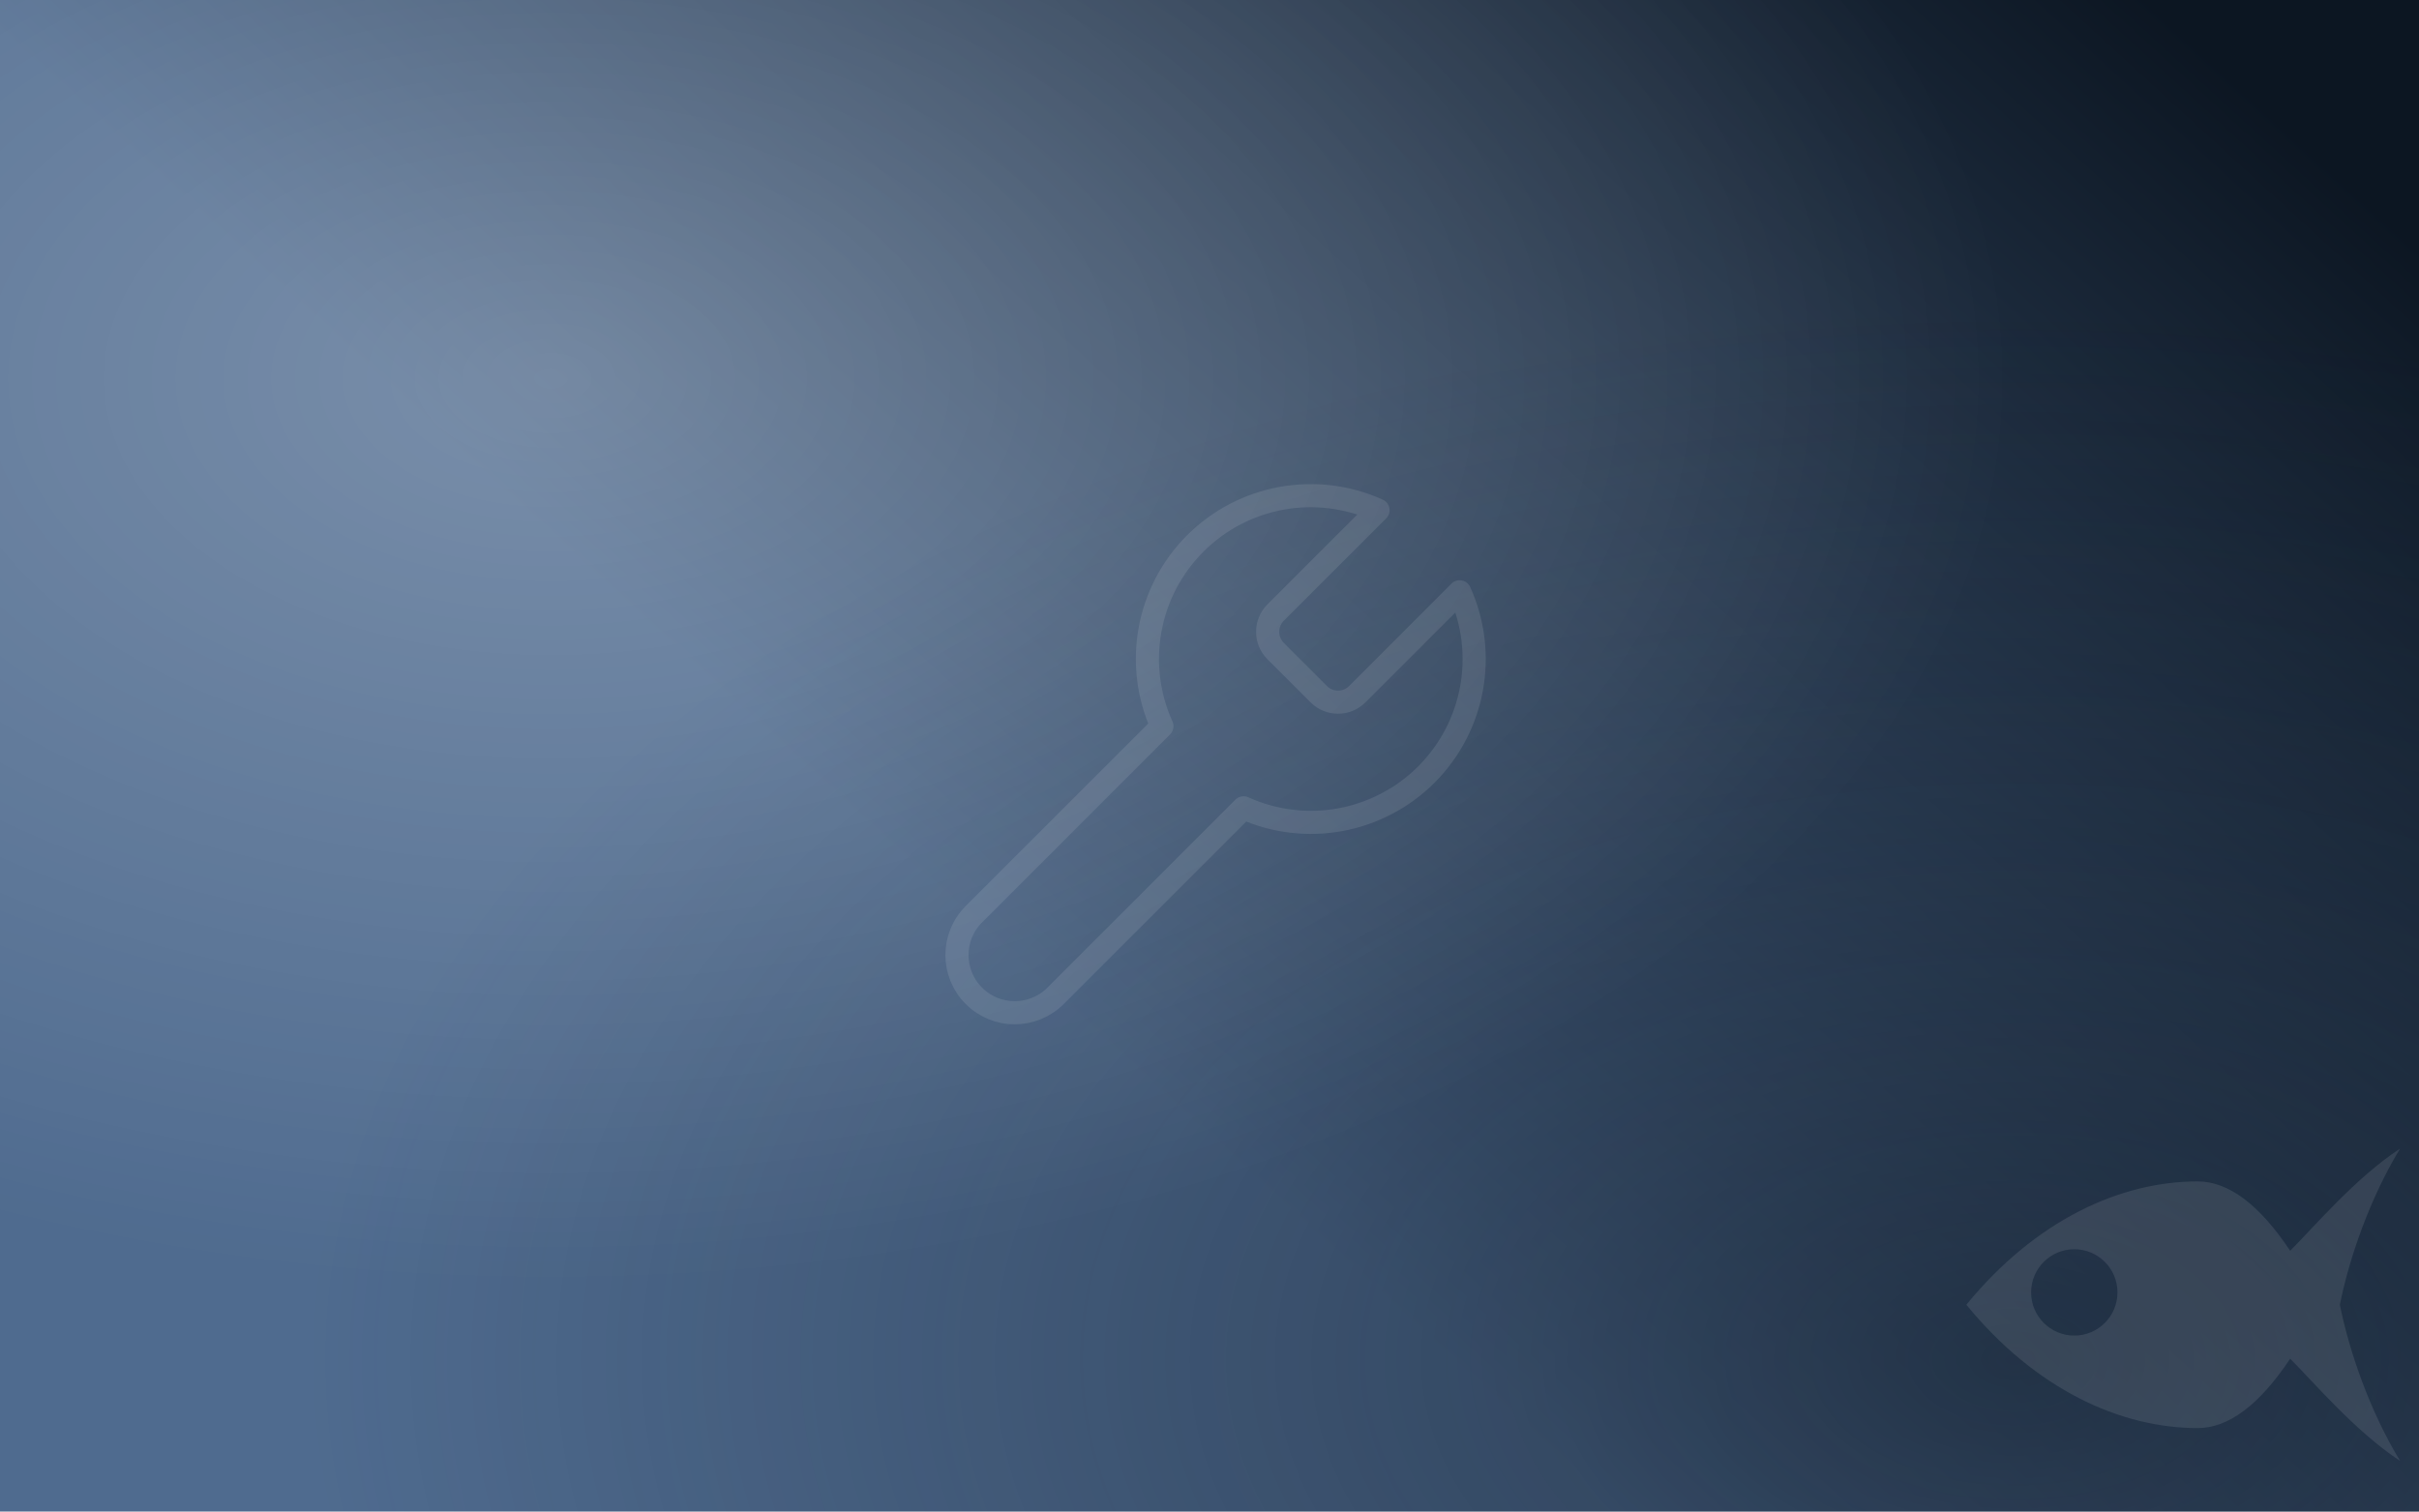
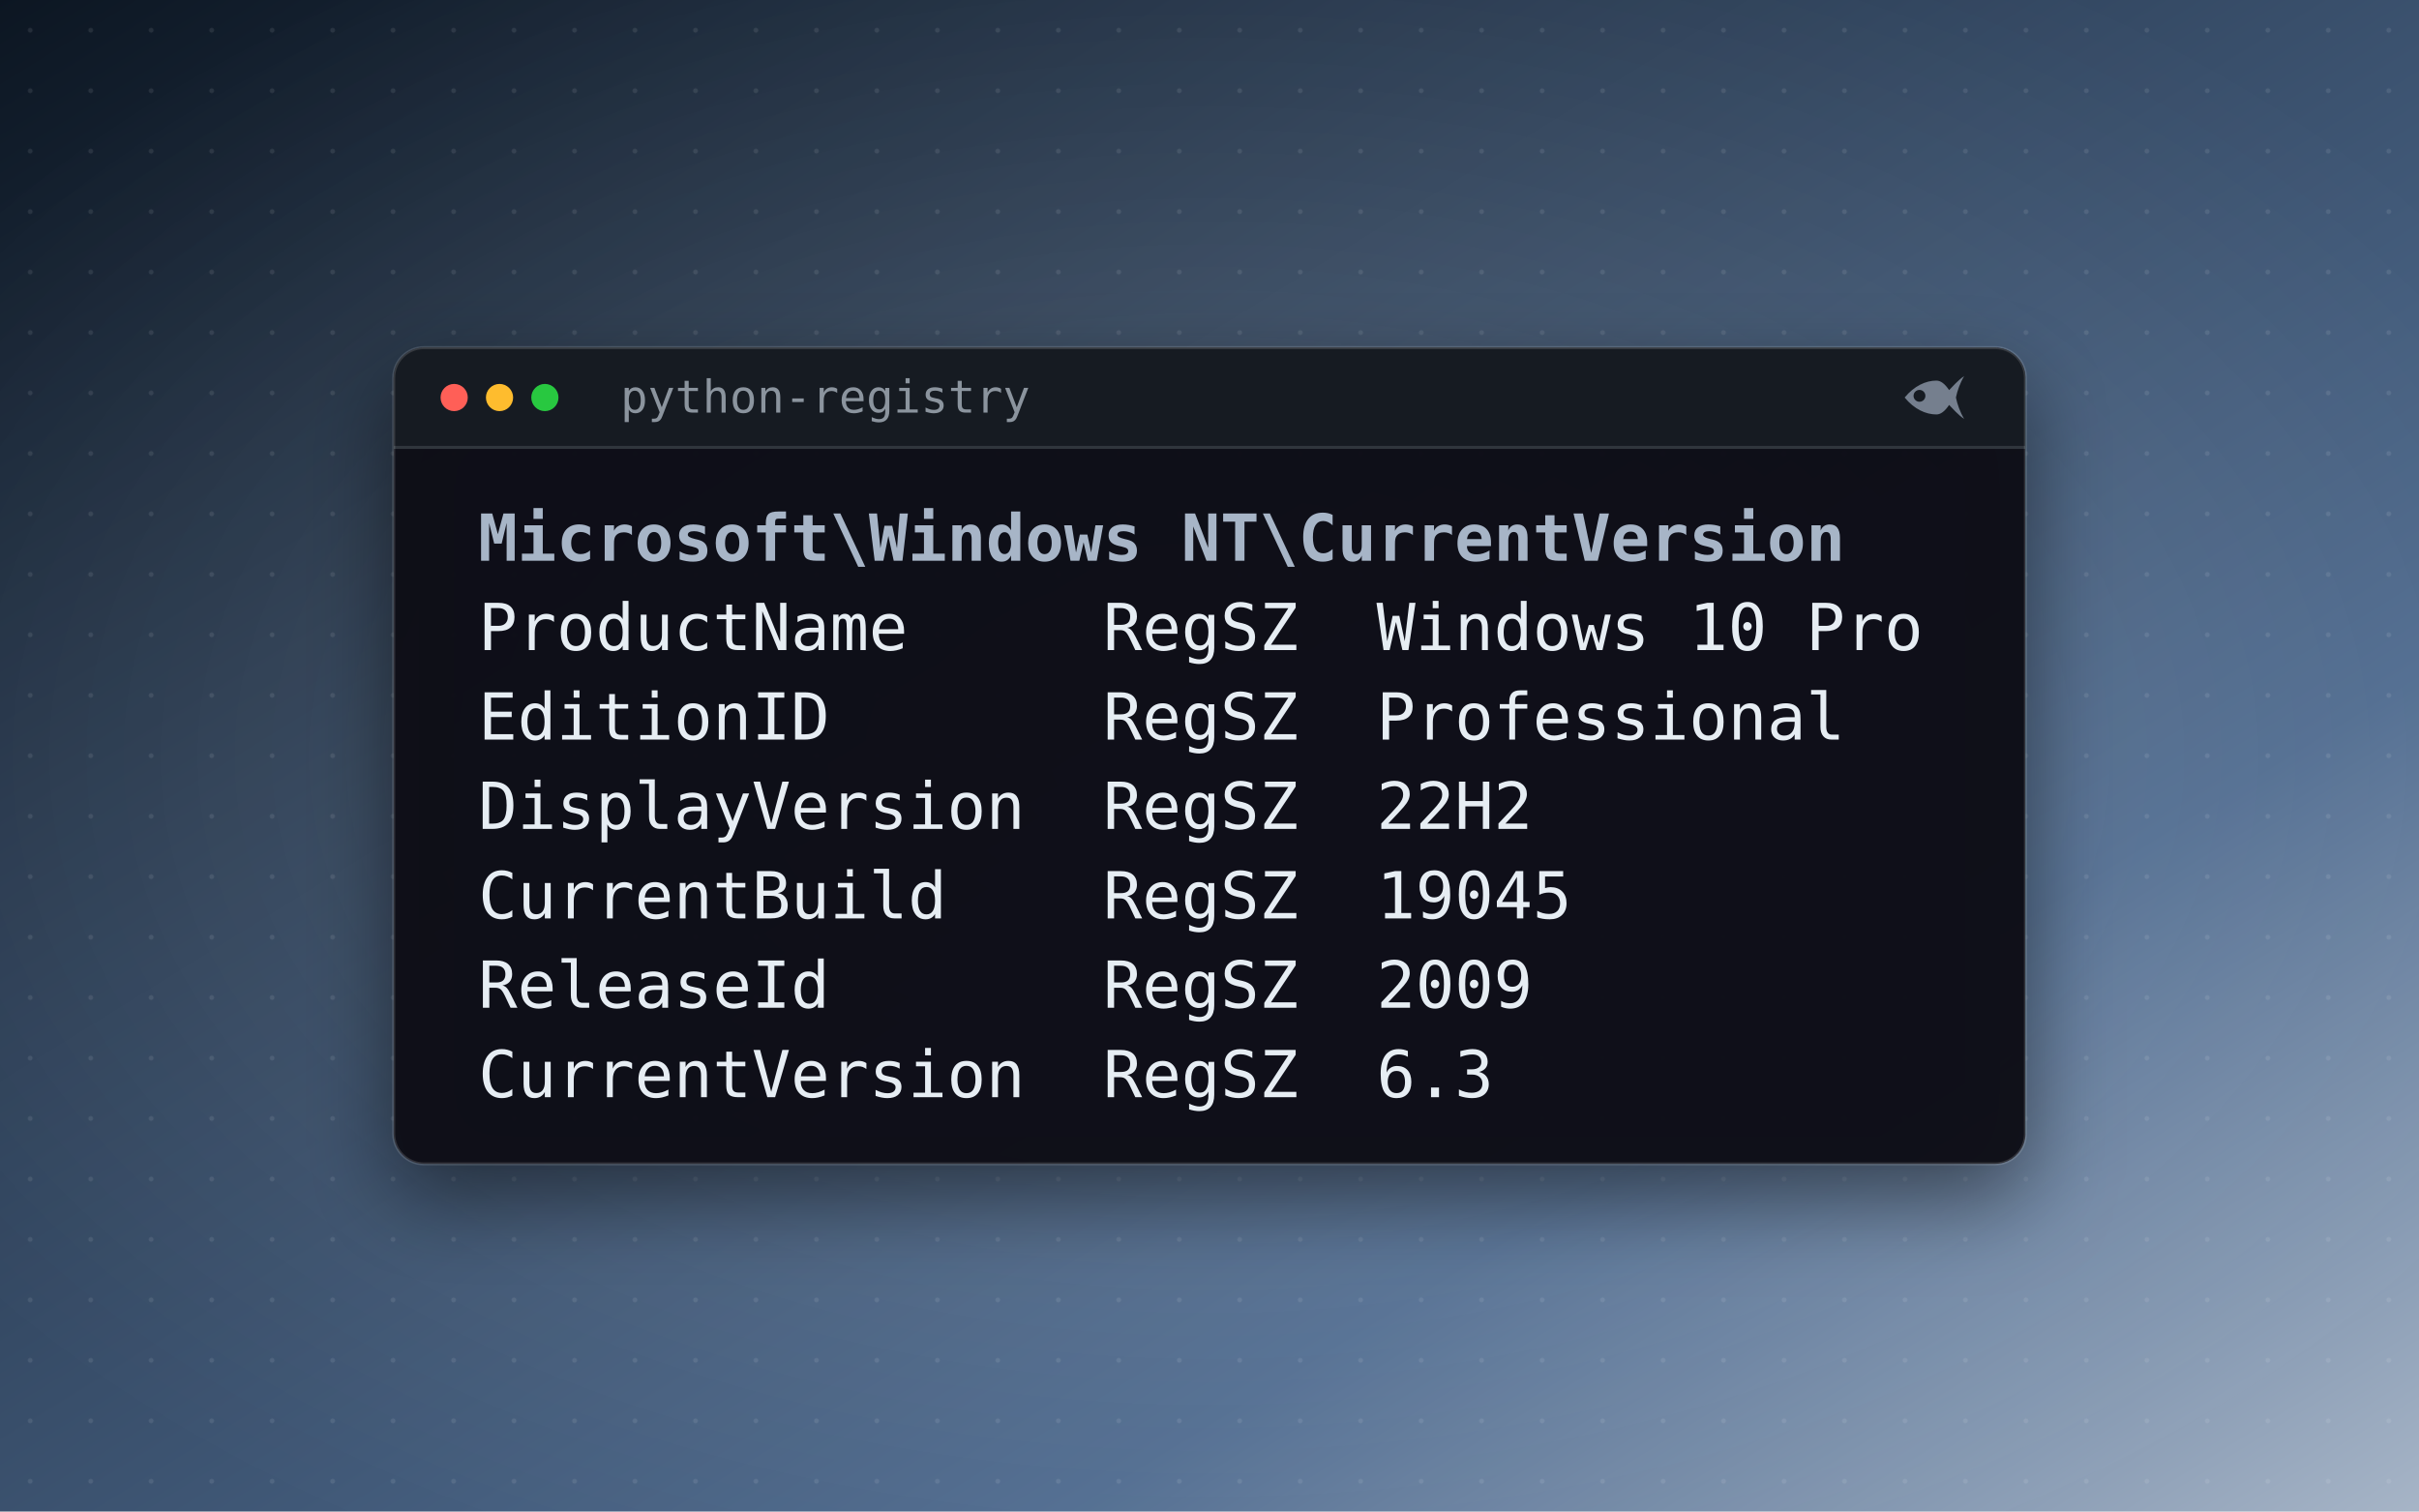
- <svg xmlns="http://www.w3.org/2000/svg" viewBox="0 0 1600 1000" width="1600" height="1000" role="img" aria-label="Red Herrings">
+ <svg xmlns="http://www.w3.org/2000/svg" viewBox="0 0 1600 1000" width="1600" height="1000" role="img" aria-label="python-registry output">
  <defs>
-     <linearGradient id="g" x1="0.997" y1="0.164" x2="0.003" y2="0.836">
+     <linearGradient id="g" x1="0" y1="0" x2="1" y2="1">
      <stop offset="0" stop-color="#0c1622" />
-       <stop offset="0.62" stop-color="#4f6b8f" />
-       <stop offset="1" stop-color="#4f6b8f" />
+       <stop offset="0.72" stop-color="#4f6b8f" />
+       <stop offset="1" stop-color="#a7b5c7" />
    </linearGradient>
-     <radialGradient id="glow1" cx="0.23" cy="0.25" r="0.6">
-       <stop offset="0" stop-color="#ffffff" stop-opacity="0.24" />
+     <radialGradient id="glow" cx="0.5" cy="0.5" r="0.62">
+       <stop offset="0" stop-color="#ffffff" stop-opacity="0.16" />
      <stop offset="1" stop-color="#ffffff" stop-opacity="0" />
    </radialGradient>
-     <radialGradient id="glow2" cx="0.83" cy="0.9" r="0.7">
-       <stop offset="0" stop-color="#0c1622" stop-opacity="0.55" />
-       <stop offset="1" stop-color="#0c1622" stop-opacity="0" />
-     </radialGradient>
+     <pattern id="dots" width="40" height="40" patternUnits="userSpaceOnUse">
+       <circle cx="20" cy="20" r="1.6" fill="#ffffff" fill-opacity="0.09" />
+     </pattern>
+     <filter id="sh" x="-10%" y="-20%" width="120%" height="150%">
+       <feDropShadow dx="0" dy="22" stdDeviation="28" flood-color="#000000" flood-opacity="0.5" />
+     </filter>
  </defs>
  <rect width="1600" height="1000" fill="url(#g)" />
-   <rect width="1600" height="1000" fill="url(#glow2)" />
-   <g transform="translate(579,292) scale(18)" fill="none" stroke="#ffffff" stroke-width="0.85" stroke-linecap="round" stroke-linejoin="round" opacity="0.10">
-     <path d="M14.7 6.3 a1 1 0 0 0 0 1.4 l1.6 1.6 a1 1 0 0 0 1.4 0 l3.77-3.77 a6 6 0 0 1-7.94 7.94 l-6.91 6.91 a2.12 2.12 0 0 1-3-3 l6.91-6.91 a6 6 0 0 1 7.94-7.94 l-3.76 3.76 z" />
+   <rect width="1600" height="1000" fill="url(#dots)" />
+   <rect width="1600" height="1000" fill="url(#glow)" />
+   <rect x="260.4" y="230.0" width="1079.3" height="540.0" rx="20" fill="#0d1117" fill-opacity="0.96" filter="url(#sh)" />
+   <path d="M260.4 296.0V250.0a20 20 0 0 1 20 -20H1319.6a20 20 0 0 1 20 20V296.0Z" fill="#161b22" />
+   <line x1="260.4" y1="296.0" x2="1339.6" y2="296.0" stroke="#30363d" stroke-width="2" />
+   <rect x="260.4" y="230.0" width="1079.3" height="540.0" rx="20" fill="none" stroke="#ffffff" stroke-opacity="0.14" stroke-width="2" />
+   <circle cx="300.4" cy="263.0" r="9" fill="#ff5f57" />
+   <circle cx="330.4" cy="263.0" r="9" fill="#febc2e" />
+   <circle cx="360.4" cy="263.0" r="9" fill="#28c840" />
+   <g transform="translate(1255.6,240.6) scale(0.7)" opacity="0.65">
+     <path fill-rule="evenodd" d="M6 32c9-11 20-16 30-16C40 16 44 19 48 25C51 22 56.5 15.5 62.25 11.75C58.38 18.12 55.69 25.81 54.44 32C55.69 38.19 58.38 45.88 62.25 52.25C56.5 48.5 51 42 48 39C44 45 40 48 36 48c-10 0-21-5-30-16z M20 24.8a5.6 5.6 0 1 0 0 11.2 5.6 5.6 0 1 0 0-11.2z" fill="#a7b5c7" />
  </g>
-   <rect width="1600" height="1000" fill="url(#glow1)" />
-   <g transform="translate(1270,700) scale(5.1)" opacity="0.10">
-     <path fill-rule="evenodd" d="M6 32c9-11 20-16 30-16C40 16 44 19 48 25C51 22 56.5 15.5 62.25 11.75C58.38 18.12 55.69 25.81 54.44 32C55.69 38.19 58.38 45.88 62.25 52.25C56.5 48.5 51 42 48 39C44 45 40 48 36 48c-10 0-21-5-30-16z M20 24.8a5.6 5.6 0 1 0 0 11.2 5.6 5.6 0 1 0 0-11.2z" fill="#ffffff" />
+   <g font-family="ui-monospace, SFMono-Regular, Menlo, Consolas, 'DejaVu Sans Mono', monospace">
+     <text x="410.4" y="273.0" font-size="30" fill="#8b949e" xml:space="preserve">python-registry</text>
+     <g font-size="42.9">
+       <text x="316.4" y="371.0" fill="#a7b5c7" font-weight="700" xml:space="preserve">Microsoft\Windows NT\CurrentVersion</text>
+       <text x="316.4" y="430.1" fill="#e6edf3" xml:space="preserve">ProductName     RegSZ  Windows 10 Pro</text>
+       <text x="316.4" y="489.3" fill="#e6edf3" xml:space="preserve">EditionID       RegSZ  Professional</text>
+       <text x="316.4" y="548.4" fill="#e6edf3" xml:space="preserve">DisplayVersion  RegSZ  22H2</text>
+       <text x="316.4" y="607.6" fill="#e6edf3" xml:space="preserve">CurrentBuild    RegSZ  19045</text>
+       <text x="316.4" y="666.7" fill="#e6edf3" xml:space="preserve">ReleaseId       RegSZ  2009</text>
+       <text x="316.4" y="725.9" fill="#e6edf3" xml:space="preserve">CurrentVersion  RegSZ  6.3</text>
+     </g>
  </g>
</svg>
